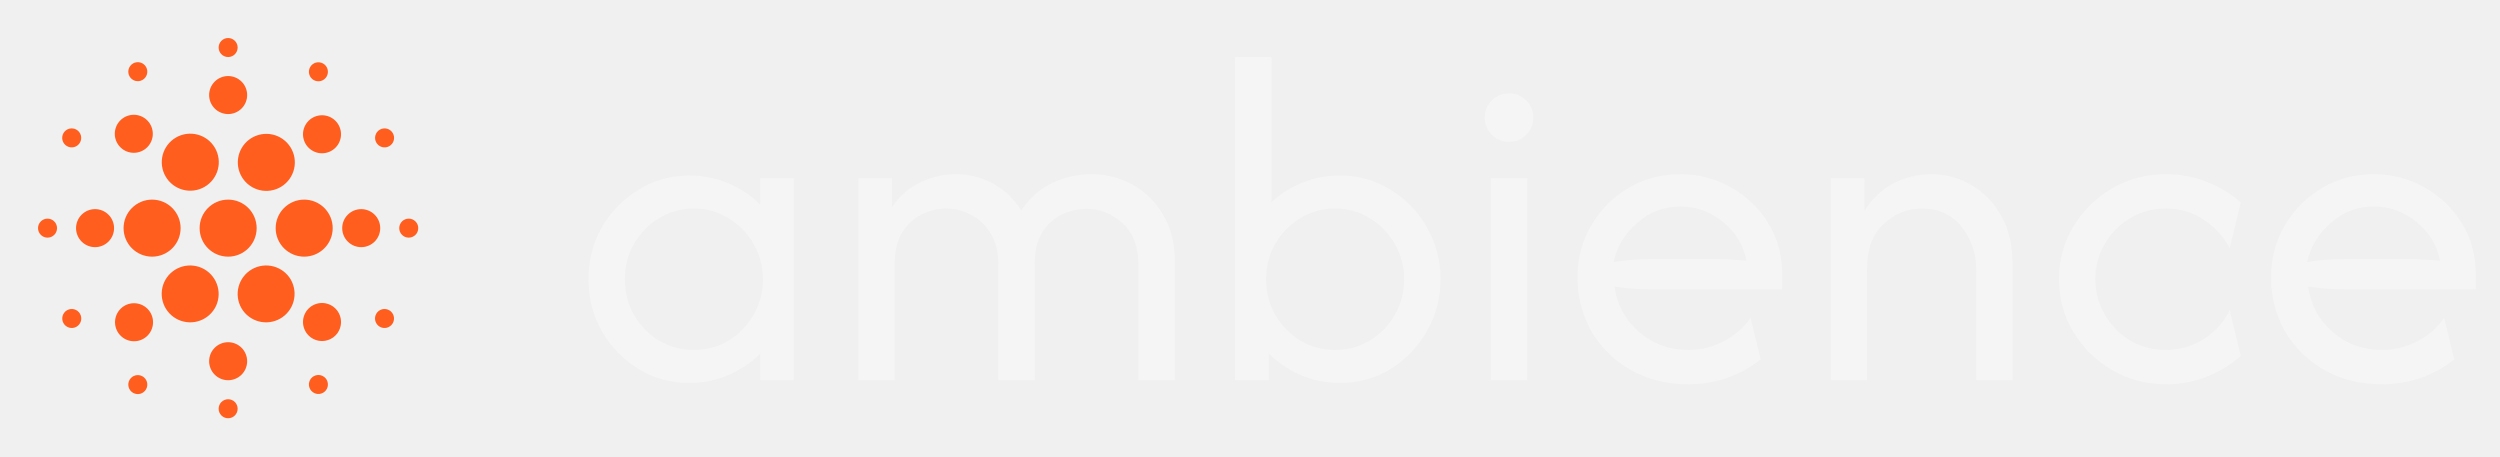
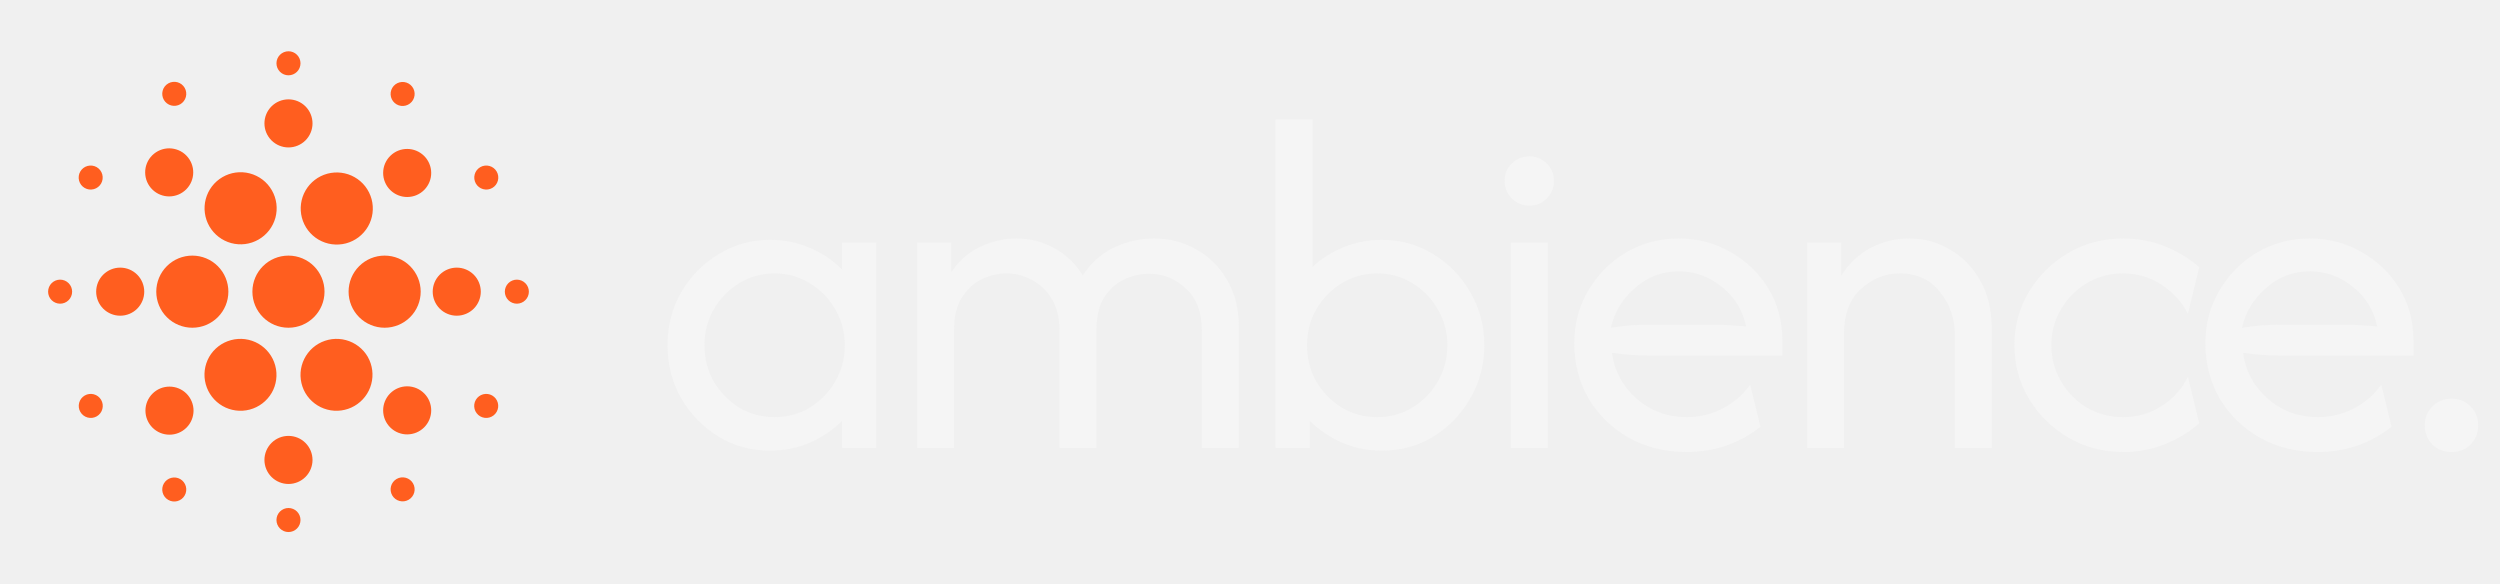
- <svg xmlns="http://www.w3.org/2000/svg" width="263" height="48" viewBox="0 0 263 48" fill="none">
-   <g clip-path="url(#clip0_131_179)">
-     <g clip-path="url(#clip1_131_179)">
-       <path d="M24 6C24.265 6 24.52 5.895 24.707 5.707C24.895 5.52 25 5.265 25 5C25 4.735 24.895 4.48 24.707 4.293C24.52 4.105 24.265 4 24 4C23.735 4 23.48 4.105 23.293 4.293C23.105 4.48 23 4.735 23 5C23 5.265 23.105 5.52 23.293 5.707C23.48 5.895 23.735 6 24 6ZM24 44C24.265 44 24.52 43.895 24.707 43.707C24.895 43.52 25 43.265 25 43C25 42.735 24.895 42.48 24.707 42.293C24.52 42.105 24.265 42 24 42C23.735 42 23.48 42.105 23.293 42.293C23.105 42.48 23 42.735 23 43C23 43.265 23.105 43.52 23.293 43.707C23.48 43.895 23.735 44 24 44ZM24 12C24.53 12 25.039 11.789 25.414 11.414C25.789 11.039 26 10.53 26 10C26 9.47 25.789 8.961 25.414 8.586C25.039 8.211 24.53 8 24 8C23.47 8 22.961 8.211 22.586 8.586C22.211 8.961 22 9.47 22 10C22 10.53 22.211 11.039 22.586 11.414C22.961 11.789 23.47 12 24 12ZM24 40C24.53 40 25.039 39.789 25.414 39.414C25.789 39.039 26 38.53 26 38C26 37.47 25.789 36.961 25.414 36.586C25.039 36.211 24.53 36 24 36C23.47 36 22.961 36.211 22.586 36.586C22.211 36.961 22 37.47 22 38C22 38.53 22.211 39.039 22.586 39.414C22.961 39.789 23.47 40 24 40ZM29.5 14.474C29.844 14.669 30.146 14.931 30.388 15.244C30.631 15.557 30.809 15.914 30.912 16.296C31.016 16.678 31.043 17.076 30.992 17.469C30.941 17.861 30.813 18.239 30.615 18.582C30.418 18.925 30.154 19.225 29.84 19.465C29.525 19.705 29.166 19.881 28.784 19.982C28.401 20.083 28.003 20.108 27.611 20.054C27.219 20.001 26.841 19.87 26.5 19.67C25.817 19.269 25.319 18.615 25.117 17.849C24.914 17.083 25.023 16.268 25.419 15.582C25.815 14.896 26.467 14.394 27.231 14.187C27.996 13.979 28.811 14.082 29.5 14.474ZM19 24C19 24.796 18.684 25.559 18.121 26.121C17.559 26.684 16.796 27 16 27C15.204 27 14.441 26.684 13.879 26.121C13.316 25.559 13 24.796 13 24C13 23.204 13.316 22.441 13.879 21.879C14.441 21.316 15.204 21 16 21C16.796 21 17.559 21.316 18.121 21.879C18.684 22.441 19 23.204 19 24ZM35 24C35 24.796 34.684 25.559 34.121 26.121C33.559 26.684 32.796 27 32 27C31.204 27 30.441 26.684 29.879 26.121C29.316 25.559 29 24.796 29 24C29 23.204 29.316 22.441 29.879 21.879C30.441 21.316 31.204 21 32 21C32.796 21 33.559 21.316 34.121 21.879C34.684 22.441 35 23.204 35 24ZM22.6 32.428C22.797 32.087 22.925 31.71 22.976 31.319C23.028 30.928 23.002 30.532 22.899 30.151C22.797 29.77 22.621 29.413 22.381 29.101C22.142 28.788 21.842 28.526 21.501 28.329C21.16 28.132 20.783 28.004 20.392 27.953C20.002 27.901 19.605 27.927 19.224 28.03C18.843 28.132 18.486 28.308 18.174 28.548C17.861 28.788 17.599 29.087 17.402 29.428C17.011 30.117 16.907 30.932 17.115 31.697C17.322 32.461 17.824 33.113 18.51 33.509C19.196 33.905 20.011 34.014 20.777 33.811C21.543 33.609 22.197 33.111 22.598 32.428H22.6ZM30.6 29.428C30.403 29.087 30.141 28.788 29.828 28.548C29.515 28.308 29.159 28.132 28.778 28.03C28.398 27.927 28 27.901 27.61 27.953C27.219 28.004 26.842 28.132 26.501 28.329C26.16 28.526 25.86 28.788 25.621 29.101C25.381 29.413 25.205 29.77 25.103 30.151C25 30.532 24.974 30.928 25.026 31.319C25.077 31.71 25.205 32.087 25.402 32.428C25.803 33.111 26.457 33.609 27.223 33.811C27.989 34.014 28.804 33.905 29.49 33.509C30.176 33.113 30.678 32.461 30.885 31.697C31.093 30.932 30.989 30.117 30.598 29.428H30.6ZM18.5 14.474C18.841 14.274 19.219 14.143 19.611 14.09C20.003 14.036 20.401 14.061 20.784 14.162C21.166 14.263 21.525 14.439 21.84 14.679C22.154 14.919 22.418 15.219 22.615 15.562C22.813 15.905 22.941 16.283 22.992 16.675C23.043 17.068 23.016 17.466 22.912 17.848C22.809 18.23 22.631 18.587 22.388 18.9C22.146 19.213 21.844 19.474 21.5 19.67C20.811 20.062 19.996 20.165 19.231 19.957C18.467 19.75 17.815 19.248 17.419 18.562C17.023 17.876 16.914 17.061 17.117 16.295C17.319 15.529 17.817 14.875 18.5 14.474ZM35.314 15.514C35.13 15.705 34.909 15.857 34.665 15.962C34.421 16.067 34.158 16.122 33.893 16.125C33.627 16.127 33.364 16.076 33.118 15.976C32.872 15.875 32.649 15.727 32.461 15.539C32.273 15.351 32.125 15.128 32.024 14.882C31.924 14.636 31.873 14.373 31.875 14.107C31.878 13.842 31.933 13.579 32.038 13.335C32.143 13.091 32.295 12.87 32.486 12.686C32.863 12.322 33.368 12.12 33.893 12.125C34.417 12.129 34.919 12.339 35.29 12.71C35.66 13.081 35.871 13.583 35.875 14.107C35.88 14.632 35.678 15.137 35.314 15.514ZM15.514 35.314C15.328 35.5 15.108 35.647 14.865 35.747C14.622 35.848 14.362 35.9 14.099 35.899C13.837 35.899 13.576 35.847 13.334 35.747C13.091 35.646 12.871 35.499 12.685 35.313C12.499 35.127 12.352 34.907 12.252 34.664C12.151 34.421 12.1 34.161 12.1 33.898C12.1 33.636 12.152 33.376 12.252 33.133C12.353 32.89 12.5 32.67 12.686 32.484C13.061 32.109 13.57 31.898 14.101 31.899C14.631 31.899 15.14 32.11 15.515 32.485C15.89 32.86 16.101 33.369 16.1 33.9C16.1 34.43 15.889 34.939 15.514 35.314ZM36 24C36 24.53 36.211 25.039 36.586 25.414C36.961 25.789 37.47 26 38 26C38.53 26 39.039 25.789 39.414 25.414C39.789 25.039 40 24.53 40 24C40 23.47 39.789 22.961 39.414 22.586C39.039 22.211 38.53 22 38 22C37.47 22 36.961 22.211 36.586 22.586C36.211 22.961 36 23.47 36 24ZM8 24C8 24.53 8.211 25.039 8.586 25.414C8.961 25.789 9.47 26 10 26C10.53 26 11.039 25.789 11.414 25.414C11.789 25.039 12 24.53 12 24C12 23.47 11.789 22.961 11.414 22.586C11.039 22.211 10.53 22 10 22C9.47 22 8.961 22.211 8.586 22.586C8.211 22.961 8 23.47 8 24ZM32.486 35.314C32.295 35.13 32.143 34.909 32.038 34.665C31.933 34.421 31.878 34.158 31.875 33.893C31.873 33.627 31.924 33.364 32.024 33.118C32.125 32.872 32.273 32.649 32.461 32.461C32.649 32.273 32.872 32.125 33.118 32.024C33.364 31.924 33.627 31.873 33.893 31.875C34.158 31.878 34.421 31.933 34.665 32.038C34.909 32.143 35.13 32.295 35.314 32.486C35.678 32.863 35.88 33.368 35.875 33.893C35.871 34.417 35.66 34.919 35.29 35.29C34.919 35.66 34.417 35.871 33.893 35.875C33.368 35.88 32.863 35.678 32.486 35.314ZM12.686 15.514C12.495 15.329 12.343 15.109 12.238 14.865C12.133 14.621 12.078 14.358 12.075 14.093C12.073 13.827 12.124 13.564 12.224 13.318C12.325 13.072 12.473 12.849 12.661 12.661C12.849 12.473 13.072 12.325 13.318 12.224C13.564 12.124 13.827 12.073 14.093 12.075C14.358 12.078 14.621 12.133 14.865 12.238C15.109 12.343 15.329 12.495 15.514 12.686C15.878 13.063 16.08 13.568 16.075 14.093C16.071 14.617 15.861 15.119 15.49 15.49C15.119 15.861 14.617 16.071 14.093 16.075C13.568 16.08 13.063 15.878 12.686 15.514ZM34.366 8.046C34.301 8.161 34.214 8.261 34.109 8.342C34.005 8.423 33.886 8.482 33.759 8.517C33.631 8.551 33.499 8.56 33.368 8.543C33.237 8.526 33.111 8.484 32.997 8.418C32.883 8.352 32.782 8.264 32.702 8.159C32.622 8.054 32.564 7.935 32.53 7.807C32.496 7.68 32.488 7.547 32.506 7.416C32.524 7.286 32.567 7.16 32.634 7.046C32.767 6.818 32.986 6.652 33.241 6.585C33.496 6.517 33.768 6.554 33.997 6.686C34.225 6.818 34.393 7.035 34.462 7.29C34.531 7.545 34.496 7.816 34.366 8.046ZM15.366 40.954C15.301 41.069 15.214 41.169 15.109 41.25C15.005 41.331 14.886 41.39 14.759 41.425C14.631 41.459 14.499 41.468 14.368 41.451C14.237 41.434 14.111 41.392 13.997 41.326C13.883 41.26 13.782 41.172 13.702 41.067C13.622 40.962 13.564 40.843 13.53 40.715C13.496 40.588 13.488 40.455 13.506 40.324C13.524 40.194 13.567 40.068 13.634 39.954C13.768 39.726 13.986 39.56 14.241 39.493C14.496 39.425 14.768 39.462 14.997 39.594C15.225 39.726 15.393 39.943 15.462 40.198C15.531 40.453 15.496 40.724 15.366 40.954ZM39.588 15C39.653 15.115 39.74 15.215 39.845 15.296C39.949 15.377 40.068 15.436 40.195 15.471C40.323 15.505 40.455 15.514 40.586 15.497C40.717 15.48 40.843 15.438 40.957 15.372C41.072 15.306 41.172 15.218 41.252 15.113C41.332 15.008 41.39 14.889 41.424 14.761C41.458 14.634 41.466 14.501 41.448 14.37C41.43 14.24 41.387 14.114 41.32 14C41.187 13.772 40.968 13.607 40.713 13.539C40.458 13.472 40.186 13.508 39.957 13.64C39.729 13.772 39.561 13.989 39.492 14.244C39.423 14.499 39.458 14.77 39.588 15ZM6.68 34C6.745 34.115 6.832 34.215 6.937 34.296C7.041 34.377 7.16 34.436 7.287 34.471C7.415 34.505 7.547 34.514 7.678 34.497C7.809 34.48 7.935 34.438 8.049 34.372C8.164 34.306 8.264 34.218 8.344 34.113C8.424 34.008 8.482 33.889 8.516 33.761C8.55 33.634 8.558 33.501 8.54 33.37C8.522 33.24 8.479 33.114 8.412 33C8.278 32.772 8.06 32.606 7.805 32.539C7.55 32.471 7.278 32.508 7.049 32.64C6.821 32.772 6.653 32.989 6.584 33.244C6.515 33.499 6.549 33.77 6.68 34ZM43 25C42.735 25 42.48 24.895 42.293 24.707C42.105 24.52 42 24.265 42 24C42 23.735 42.105 23.48 42.293 23.293C42.48 23.105 42.735 23 43 23C43.265 23 43.52 23.105 43.707 23.293C43.895 23.48 44 23.735 44 24C44 24.265 43.895 24.52 43.707 24.707C43.52 24.895 43.265 25 43 25ZM5 25C4.735 25 4.48 24.895 4.293 24.707C4.105 24.52 4 24.265 4 24C4 23.735 4.105 23.48 4.293 23.293C4.48 23.105 4.735 23 5 23C5.265 23 5.52 23.105 5.707 23.293C5.895 23.48 6 23.735 6 24C6 24.265 5.895 24.52 5.707 24.707C5.52 24.895 5.265 25 5 25ZM39.588 33C39.521 33.114 39.478 33.24 39.46 33.37C39.442 33.501 39.45 33.634 39.484 33.761C39.518 33.889 39.576 34.008 39.656 34.113C39.736 34.218 39.837 34.306 39.951 34.372C40.065 34.438 40.191 34.48 40.322 34.497C40.453 34.514 40.585 34.505 40.713 34.471C40.84 34.436 40.959 34.377 41.063 34.296C41.168 34.215 41.255 34.115 41.32 34C41.45 33.77 41.485 33.499 41.416 33.244C41.347 32.989 41.179 32.772 40.951 32.64C40.722 32.508 40.45 32.471 40.195 32.539C39.94 32.606 39.721 32.772 39.588 33ZM6.68 14C6.613 14.114 6.57 14.24 6.552 14.37C6.534 14.501 6.542 14.634 6.576 14.761C6.61 14.889 6.668 15.008 6.748 15.113C6.828 15.218 6.928 15.306 7.043 15.372C7.157 15.438 7.283 15.48 7.414 15.497C7.545 15.514 7.677 15.505 7.805 15.471C7.932 15.436 8.051 15.377 8.155 15.296C8.26 15.215 8.347 15.115 8.412 15C8.543 14.77 8.577 14.499 8.508 14.244C8.439 13.989 8.271 13.772 8.043 13.64C7.814 13.508 7.542 13.472 7.287 13.539C7.032 13.607 6.814 13.772 6.68 14ZM32.634 40.954C32.567 40.84 32.524 40.714 32.506 40.584C32.488 40.453 32.496 40.32 32.53 40.193C32.564 40.065 32.622 39.946 32.702 39.841C32.782 39.736 32.883 39.648 32.997 39.582C33.111 39.516 33.237 39.474 33.368 39.457C33.499 39.44 33.631 39.449 33.759 39.483C33.886 39.518 34.005 39.577 34.109 39.658C34.214 39.739 34.301 39.839 34.366 39.954C34.496 40.184 34.531 40.455 34.462 40.71C34.393 40.965 34.225 41.182 33.997 41.314C33.768 41.446 33.496 41.483 33.241 41.415C32.986 41.347 32.767 41.182 32.634 40.954ZM13.634 8.046C13.567 7.932 13.524 7.806 13.506 7.676C13.488 7.545 13.496 7.412 13.53 7.285C13.564 7.157 13.622 7.038 13.702 6.933C13.782 6.828 13.883 6.74 13.997 6.674C14.111 6.608 14.237 6.566 14.368 6.549C14.499 6.532 14.631 6.541 14.759 6.575C14.886 6.61 15.005 6.669 15.109 6.75C15.214 6.831 15.301 6.931 15.366 7.046C15.496 7.276 15.531 7.547 15.462 7.802C15.393 8.057 15.225 8.274 14.997 8.406C14.768 8.538 14.496 8.575 14.241 8.507C13.986 8.44 13.768 8.274 13.634 8.046Z" fill="#FF5E1F" />
-       <circle cx="24" cy="24" r="3" fill="#FF5E1F" />
+ <svg xmlns="http://www.w3.org/2000/svg" width="120" height="28" viewBox="0 0 120 28" fill="none">
+   <g clip-path="url(#clip0_133_207)">
+     <g clip-path="url(#clip1_133_207)">
+       <path d="M13.847 3.615C14 3.615 14.147 3.554 14.255 3.446C14.363 3.338 14.424 3.191 14.424 3.038C14.424 2.885 14.363 2.739 14.255 2.63C14.147 2.522 14 2.461 13.847 2.461C13.694 2.461 13.547 2.522 13.439 2.63C13.331 2.739 13.27 2.885 13.27 3.038C13.27 3.191 13.331 3.338 13.439 3.446C13.547 3.554 13.694 3.615 13.847 3.615ZM13.847 25.538C14 25.538 14.147 25.478 14.255 25.369C14.363 25.261 14.424 25.114 14.424 24.961C14.424 24.808 14.363 24.662 14.255 24.553C14.147 24.445 14 24.384 13.847 24.384C13.694 24.384 13.547 24.445 13.439 24.553C13.331 24.662 13.27 24.808 13.27 24.961C13.27 25.114 13.331 25.261 13.439 25.369C13.547 25.478 13.694 25.538 13.847 25.538ZM13.847 7.077C14.153 7.077 14.447 6.955 14.663 6.739C14.879 6.522 15.001 6.229 15.001 5.923C15.001 5.617 14.879 5.323 14.663 5.107C14.447 4.891 14.153 4.769 13.847 4.769C13.541 4.769 13.248 4.891 13.031 5.107C12.815 5.323 12.693 5.617 12.693 5.923C12.693 6.229 12.815 6.522 13.031 6.739C13.248 6.955 13.541 7.077 13.847 7.077ZM13.847 23.231C14.153 23.231 14.447 23.109 14.663 22.893C14.879 22.676 15.001 22.383 15.001 22.077C15.001 21.771 14.879 21.477 14.663 21.261C14.447 21.044 14.153 20.923 13.847 20.923C13.541 20.923 13.248 21.044 13.031 21.261C12.815 21.477 12.693 21.771 12.693 22.077C12.693 22.383 12.815 22.676 13.031 22.893C13.248 23.109 13.541 23.231 13.847 23.231ZM17.02 8.504C17.219 8.617 17.393 8.768 17.533 8.948C17.672 9.129 17.775 9.335 17.835 9.555C17.895 9.776 17.91 10.005 17.881 10.232C17.852 10.458 17.778 10.676 17.664 10.874C17.549 11.072 17.397 11.245 17.216 11.384C17.035 11.522 16.828 11.624 16.607 11.682C16.386 11.74 16.156 11.754 15.93 11.723C15.704 11.693 15.486 11.617 15.289 11.502C14.895 11.271 14.608 10.893 14.491 10.451C14.375 10.009 14.437 9.539 14.666 9.143C14.894 8.748 15.27 8.458 15.711 8.338C16.152 8.219 16.623 8.278 17.02 8.504ZM10.962 14C10.962 14.459 10.78 14.899 10.456 15.224C10.131 15.548 9.691 15.731 9.232 15.731C8.773 15.731 8.332 15.548 8.008 15.224C7.683 14.899 7.501 14.459 7.501 14C7.501 13.541 7.683 13.101 8.008 12.776C8.332 12.451 8.773 12.269 9.232 12.269C9.691 12.269 10.131 12.451 10.456 12.776C10.78 13.101 10.962 13.541 10.962 14ZM20.193 14C20.193 14.459 20.011 14.899 19.686 15.224C19.362 15.548 18.922 15.731 18.462 15.731C18.003 15.731 17.563 15.548 17.239 15.224C16.914 14.899 16.732 14.459 16.732 14C16.732 13.541 16.914 13.101 17.239 12.776C17.563 12.451 18.003 12.269 18.462 12.269C18.922 12.269 19.362 12.451 19.686 12.776C20.011 13.101 20.193 13.541 20.193 14ZM13.039 18.862C13.153 18.665 13.227 18.448 13.256 18.223C13.286 17.997 13.271 17.768 13.212 17.549C13.153 17.329 13.052 17.123 12.913 16.943C12.775 16.762 12.602 16.611 12.405 16.497C12.208 16.384 11.991 16.31 11.766 16.28C11.54 16.251 11.311 16.266 11.092 16.325C10.872 16.384 10.666 16.485 10.486 16.623C10.306 16.762 10.154 16.934 10.04 17.131C9.815 17.529 9.755 17.999 9.875 18.44C9.995 18.881 10.284 19.257 10.68 19.486C11.075 19.714 11.546 19.777 11.988 19.66C12.429 19.543 12.807 19.256 13.038 18.862H13.039ZM17.655 17.131C17.541 16.934 17.39 16.762 17.209 16.623C17.029 16.485 16.823 16.384 16.604 16.325C16.384 16.266 16.155 16.251 15.93 16.28C15.704 16.31 15.487 16.384 15.29 16.497C15.093 16.611 14.92 16.762 14.782 16.943C14.644 17.123 14.542 17.329 14.483 17.549C14.424 17.768 14.409 17.997 14.439 18.223C14.469 18.448 14.542 18.665 14.656 18.862C14.887 19.256 15.265 19.543 15.707 19.66C16.148 19.777 16.619 19.714 17.014 19.486C17.41 19.257 17.7 18.881 17.819 18.44C17.939 17.999 17.88 17.529 17.654 17.131H17.655ZM10.674 8.504C10.871 8.389 11.089 8.313 11.315 8.282C11.541 8.251 11.771 8.266 11.992 8.324C12.212 8.382 12.419 8.484 12.601 8.622C12.782 8.761 12.934 8.934 13.048 9.132C13.162 9.329 13.236 9.548 13.266 9.774C13.295 10.001 13.279 10.23 13.22 10.451C13.16 10.671 13.057 10.877 12.917 11.058C12.777 11.238 12.603 11.389 12.405 11.502C12.007 11.728 11.537 11.787 11.096 11.668C10.655 11.548 10.279 11.258 10.05 10.863C9.822 10.467 9.759 9.997 9.876 9.555C9.993 9.113 10.28 8.735 10.674 8.504ZM20.374 9.104C20.268 9.214 20.141 9.302 20 9.363C19.859 9.423 19.708 9.455 19.554 9.456C19.401 9.458 19.249 9.428 19.108 9.37C18.966 9.312 18.837 9.227 18.729 9.118C18.62 9.01 18.535 8.881 18.477 8.739C18.419 8.598 18.389 8.446 18.391 8.293C18.392 8.139 18.424 7.988 18.484 7.847C18.545 7.706 18.633 7.579 18.743 7.473C18.96 7.262 19.252 7.146 19.554 7.149C19.857 7.151 20.146 7.273 20.36 7.487C20.574 7.701 20.696 7.99 20.698 8.293C20.701 8.595 20.584 8.886 20.374 9.104ZM8.951 20.527C8.844 20.634 8.717 20.719 8.577 20.777C8.437 20.835 8.287 20.865 8.135 20.865C7.984 20.865 7.833 20.835 7.693 20.777C7.553 20.719 7.426 20.634 7.319 20.527C7.212 20.419 7.127 20.292 7.069 20.152C7.011 20.012 6.981 19.862 6.981 19.71C6.981 19.559 7.011 19.409 7.069 19.269C7.127 19.129 7.213 19.002 7.32 18.895C7.536 18.678 7.83 18.557 8.136 18.557C8.442 18.557 8.736 18.679 8.952 18.895C9.168 19.112 9.29 19.405 9.29 19.711C9.289 20.017 9.168 20.311 8.951 20.527ZM20.77 14C20.77 14.306 20.892 14.599 21.108 14.816C21.325 15.032 21.618 15.154 21.924 15.154C22.23 15.154 22.523 15.032 22.74 14.816C22.956 14.599 23.078 14.306 23.078 14C23.078 13.694 22.956 13.4 22.74 13.184C22.523 12.968 22.23 12.846 21.924 12.846C21.618 12.846 21.325 12.968 21.108 13.184C20.892 13.4 20.77 13.694 20.77 14ZM4.616 14C4.616 14.306 4.738 14.599 4.954 14.816C5.171 15.032 5.464 15.154 5.77 15.154C6.076 15.154 6.37 15.032 6.586 14.816C6.802 14.599 6.924 14.306 6.924 14C6.924 13.694 6.802 13.4 6.586 13.184C6.37 12.968 6.076 12.846 5.77 12.846C5.464 12.846 5.171 12.968 4.954 13.184C4.738 13.4 4.616 13.694 4.616 14ZM18.743 20.527C18.633 20.421 18.545 20.293 18.484 20.153C18.424 20.012 18.392 19.86 18.391 19.707C18.389 19.554 18.419 19.402 18.477 19.26C18.535 19.119 18.62 18.99 18.729 18.881C18.837 18.773 18.966 18.687 19.108 18.629C19.249 18.571 19.401 18.542 19.554 18.543C19.708 18.545 19.859 18.577 20 18.637C20.141 18.698 20.268 18.785 20.374 18.896C20.584 19.113 20.701 19.405 20.698 19.707C20.696 20.01 20.574 20.299 20.36 20.513C20.146 20.727 19.857 20.848 19.554 20.851C19.252 20.854 18.96 20.737 18.743 20.527ZM7.32 9.104C7.21 8.998 7.122 8.87 7.061 8.73C7.001 8.589 6.969 8.437 6.968 8.284C6.966 8.131 6.995 7.979 7.053 7.837C7.111 7.695 7.197 7.567 7.305 7.458C7.414 7.35 7.543 7.264 7.684 7.206C7.826 7.148 7.978 7.119 8.131 7.12C8.285 7.122 8.436 7.154 8.577 7.214C8.718 7.274 8.845 7.362 8.951 7.473C9.161 7.69 9.278 7.982 9.275 8.284C9.273 8.587 9.151 8.876 8.937 9.09C8.723 9.304 8.434 9.425 8.131 9.428C7.829 9.431 7.537 9.314 7.32 9.104ZM19.827 4.796C19.79 4.862 19.739 4.92 19.679 4.966C19.619 5.013 19.55 5.047 19.477 5.067C19.404 5.087 19.327 5.092 19.252 5.083C19.176 5.073 19.103 5.048 19.037 5.01C18.972 4.972 18.914 4.921 18.868 4.861C18.821 4.801 18.788 4.732 18.768 4.658C18.749 4.584 18.744 4.508 18.754 4.432C18.765 4.357 18.79 4.284 18.828 4.219C18.905 4.087 19.031 3.992 19.178 3.953C19.326 3.914 19.482 3.935 19.614 4.011C19.746 4.087 19.843 4.212 19.883 4.359C19.923 4.506 19.903 4.663 19.827 4.796ZM8.866 23.781C8.828 23.847 8.778 23.905 8.718 23.952C8.658 23.998 8.589 24.033 8.516 24.053C8.442 24.073 8.365 24.078 8.29 24.068C8.215 24.058 8.142 24.034 8.076 23.995C8.01 23.957 7.952 23.907 7.906 23.846C7.86 23.786 7.826 23.717 7.807 23.643C7.787 23.57 7.782 23.493 7.793 23.418C7.803 23.342 7.828 23.27 7.867 23.204C7.944 23.073 8.07 22.977 8.217 22.938C8.364 22.899 8.521 22.92 8.653 22.996C8.785 23.072 8.881 23.198 8.921 23.345C8.961 23.492 8.941 23.649 8.866 23.781ZM22.84 8.808C22.878 8.874 22.928 8.932 22.988 8.978C23.048 9.025 23.117 9.059 23.191 9.079C23.264 9.099 23.341 9.104 23.416 9.095C23.491 9.085 23.564 9.06 23.63 9.022C23.696 8.984 23.754 8.933 23.8 8.873C23.846 8.812 23.88 8.743 23.899 8.67C23.919 8.596 23.924 8.52 23.913 8.444C23.903 8.369 23.878 8.296 23.839 8.231C23.762 8.099 23.636 8.004 23.489 7.965C23.342 7.926 23.185 7.947 23.053 8.023C22.921 8.099 22.825 8.224 22.785 8.371C22.745 8.518 22.765 8.675 22.84 8.808ZM3.855 19.769C3.892 19.835 3.943 19.893 4.003 19.94C4.063 19.986 4.132 20.021 4.205 20.041C4.279 20.061 4.355 20.066 4.431 20.056C4.506 20.046 4.579 20.022 4.645 19.984C4.711 19.946 4.768 19.895 4.815 19.834C4.861 19.774 4.895 19.705 4.914 19.631C4.933 19.558 4.938 19.481 4.928 19.406C4.918 19.33 4.892 19.258 4.854 19.192C4.777 19.061 4.651 18.965 4.504 18.926C4.356 18.887 4.2 18.908 4.068 18.984C3.936 19.061 3.839 19.186 3.8 19.333C3.76 19.48 3.779 19.637 3.855 19.769ZM24.809 14.577C24.656 14.577 24.509 14.516 24.401 14.408C24.293 14.3 24.232 14.153 24.232 14C24.232 13.847 24.293 13.7 24.401 13.592C24.509 13.484 24.656 13.423 24.809 13.423C24.962 13.423 25.108 13.484 25.216 13.592C25.325 13.7 25.386 13.847 25.386 14C25.386 14.153 25.325 14.3 25.216 14.408C25.108 14.516 24.962 14.577 24.809 14.577ZM2.886 14.577C2.733 14.577 2.586 14.516 2.478 14.408C2.369 14.3 2.309 14.153 2.309 14C2.309 13.847 2.369 13.7 2.478 13.592C2.586 13.484 2.733 13.423 2.886 13.423C3.039 13.423 3.185 13.484 3.293 13.592C3.402 13.7 3.462 13.847 3.462 14C3.462 14.153 3.402 14.3 3.293 14.408C3.185 14.516 3.039 14.577 2.886 14.577ZM22.84 19.192C22.802 19.258 22.776 19.33 22.766 19.406C22.756 19.481 22.761 19.558 22.78 19.631C22.799 19.705 22.833 19.774 22.88 19.834C22.926 19.895 22.983 19.946 23.049 19.984C23.115 20.022 23.188 20.046 23.264 20.056C23.339 20.066 23.416 20.061 23.489 20.041C23.562 20.021 23.631 19.986 23.691 19.94C23.751 19.893 23.802 19.835 23.839 19.769C23.915 19.637 23.934 19.48 23.895 19.333C23.855 19.186 23.758 19.061 23.626 18.984C23.494 18.908 23.338 18.887 23.19 18.926C23.043 18.965 22.917 19.061 22.84 19.192ZM3.855 8.231C3.816 8.296 3.791 8.369 3.781 8.444C3.771 8.52 3.775 8.596 3.795 8.67C3.814 8.743 3.848 8.812 3.894 8.873C3.94 8.933 3.998 8.984 4.064 9.022C4.13 9.06 4.203 9.085 4.278 9.095C4.354 9.104 4.43 9.099 4.504 9.079C4.577 9.059 4.646 9.025 4.706 8.978C4.766 8.932 4.816 8.874 4.854 8.808C4.929 8.675 4.949 8.518 4.909 8.371C4.869 8.224 4.773 8.099 4.641 8.023C4.509 7.947 4.352 7.926 4.205 7.965C4.058 8.004 3.932 8.099 3.855 8.231ZM18.828 23.781C18.79 23.715 18.765 23.643 18.754 23.567C18.744 23.492 18.749 23.415 18.768 23.342C18.788 23.268 18.821 23.199 18.868 23.139C18.914 23.078 18.972 23.028 19.037 22.99C19.103 22.952 19.176 22.927 19.252 22.917C19.327 22.907 19.404 22.913 19.477 22.933C19.55 22.952 19.619 22.987 19.679 23.033C19.739 23.08 19.79 23.138 19.827 23.204C19.903 23.337 19.923 23.493 19.883 23.64C19.843 23.787 19.746 23.913 19.614 23.989C19.482 24.065 19.326 24.086 19.178 24.047C19.031 24.008 18.905 23.913 18.828 23.781ZM7.867 4.796C7.828 4.73 7.803 4.657 7.793 4.582C7.782 4.507 7.787 4.43 7.807 4.356C7.826 4.283 7.86 4.214 7.906 4.153C7.952 4.093 8.01 4.042 8.076 4.004C8.142 3.966 8.215 3.942 8.29 3.932C8.365 3.922 8.442 3.927 8.516 3.947C8.589 3.967 8.658 4.001 8.718 4.048C8.778 4.095 8.828 4.153 8.866 4.219C8.941 4.351 8.961 4.508 8.921 4.655C8.881 4.802 8.785 4.927 8.653 5.004C8.521 5.08 8.364 5.101 8.217 5.062C8.07 5.023 7.944 4.927 7.867 4.796Z" fill="#FF5E1F" />
+       <circle cx="13.846" cy="14" r="1.731" fill="#FF5E1F" />
    </g>
-     <path d="M72.502 40.283C70.566 40.283 68.795 39.799 67.19 38.831C65.584 37.84 64.297 36.517 63.329 34.865C62.385 33.212 61.913 31.382 61.913 29.375C61.913 27.368 62.385 25.538 63.329 23.885C64.297 22.233 65.584 20.922 67.19 19.954C68.795 18.962 70.566 18.467 72.502 18.467C73.966 18.467 75.335 18.738 76.61 19.281C77.909 19.824 79.031 20.58 79.975 21.548V18.75H83.517V40H79.975V37.202C79.031 38.147 77.909 38.902 76.61 39.469C75.335 40.012 73.966 40.283 72.502 40.283ZM72.998 36.812C74.344 36.812 75.56 36.482 76.646 35.821C77.756 35.136 78.629 34.239 79.267 33.129C79.928 31.996 80.258 30.744 80.258 29.375C80.258 28.006 79.928 26.766 79.267 25.656C78.629 24.523 77.756 23.626 76.646 22.965C75.56 22.28 74.344 21.938 72.998 21.938C71.652 21.938 70.424 22.28 69.315 22.965C68.228 23.626 67.355 24.523 66.694 25.656C66.056 26.766 65.737 28.006 65.737 29.375C65.737 30.744 66.056 31.996 66.694 33.129C67.355 34.239 68.228 35.136 69.315 35.821C70.424 36.482 71.652 36.812 72.998 36.812ZM90.294 40V18.75H93.836V21.796C94.615 20.639 95.595 19.777 96.776 19.21C97.98 18.62 99.243 18.325 100.565 18.325C102.006 18.325 103.328 18.667 104.532 19.352C105.736 20.013 106.704 20.946 107.436 22.15C108.263 20.875 109.325 19.919 110.624 19.281C111.946 18.644 113.339 18.325 114.803 18.325C116.408 18.325 117.872 18.703 119.195 19.458C120.54 20.214 121.603 21.276 122.382 22.646C123.185 23.992 123.586 25.585 123.586 27.427V40H119.761V27.887C119.761 25.951 119.206 24.488 118.097 23.496C117.011 22.481 115.747 21.973 114.307 21.973C113.41 21.973 112.536 22.174 111.686 22.575C110.86 22.976 110.175 23.602 109.632 24.452C109.113 25.302 108.853 26.412 108.853 27.781V40H105.028V27.887C105.028 26.542 104.756 25.432 104.213 24.558C103.694 23.685 103.009 23.035 102.159 22.61C101.333 22.162 100.471 21.938 99.574 21.938C98.7 21.938 97.838 22.138 96.988 22.54C96.162 22.941 95.477 23.567 94.934 24.417C94.391 25.267 94.12 26.388 94.12 27.781V40H90.294ZM140.954 40.283C139.49 40.283 138.12 40.012 136.845 39.469C135.57 38.902 134.449 38.147 133.481 37.202V40H129.939V6H133.764V21.265C134.709 20.391 135.795 19.706 137.022 19.21C138.25 18.715 139.561 18.467 140.954 18.467C142.913 18.467 144.684 18.962 146.266 19.954C147.872 20.922 149.147 22.233 150.091 23.885C151.059 25.538 151.543 27.368 151.543 29.375C151.543 31.382 151.059 33.212 150.091 34.865C149.147 36.517 147.872 37.84 146.266 38.831C144.684 39.799 142.913 40.283 140.954 40.283ZM140.458 36.812C141.804 36.812 143.02 36.482 144.106 35.821C145.215 35.136 146.089 34.239 146.727 33.129C147.388 31.996 147.718 30.744 147.718 29.375C147.718 28.006 147.388 26.766 146.727 25.656C146.089 24.523 145.215 23.626 144.106 22.965C143.02 22.28 141.804 21.938 140.458 21.938C139.112 21.938 137.884 22.28 136.774 22.965C135.688 23.626 134.815 24.523 134.154 25.656C133.516 26.766 133.197 28.006 133.197 29.375C133.197 30.744 133.516 31.996 134.154 33.129C134.815 34.239 135.688 35.136 136.774 35.821C137.884 36.482 139.112 36.812 140.458 36.812ZM156.834 40V18.75H160.659V40H156.834ZM158.746 14.925C158.038 14.925 157.436 14.677 156.94 14.181C156.444 13.685 156.196 13.083 156.196 12.375C156.196 11.643 156.444 11.041 156.94 10.569C157.436 10.073 158.038 9.825 158.746 9.825C159.478 9.825 160.08 10.073 160.552 10.569C161.048 11.041 161.296 11.643 161.296 12.375C161.296 13.083 161.048 13.685 160.552 14.181C160.08 14.677 159.478 14.925 158.746 14.925ZM177.571 40.425C175.352 40.425 173.357 39.929 171.586 38.938C169.839 37.946 168.457 36.6 167.442 34.9C166.45 33.176 165.954 31.264 165.954 29.163C165.954 27.156 166.439 25.337 167.407 23.708C168.375 22.056 169.673 20.745 171.302 19.777C172.955 18.809 174.773 18.325 176.757 18.325C178.716 18.325 180.511 18.797 182.14 19.742C183.769 20.663 185.068 21.914 186.036 23.496C187.004 25.078 187.488 26.872 187.488 28.879V30.438H173.604C172.991 30.438 172.365 30.414 171.727 30.367C171.09 30.319 170.464 30.249 169.85 30.154C170.11 32.043 170.96 33.625 172.4 34.9C173.864 36.175 175.6 36.812 177.607 36.812C178.952 36.812 180.204 36.506 181.361 35.892C182.518 35.278 183.45 34.463 184.159 33.448L185.221 37.804C184.206 38.631 183.037 39.28 181.715 39.752C180.416 40.201 179.035 40.425 177.571 40.425ZM169.744 27.569C171.019 27.356 172.306 27.25 173.604 27.25H180.652C181.172 27.25 181.679 27.274 182.175 27.321C182.695 27.344 183.214 27.38 183.734 27.427C183.403 25.774 182.577 24.417 181.254 23.354C179.932 22.268 178.433 21.725 176.757 21.725C175.033 21.725 173.522 22.303 172.223 23.46C170.925 24.594 170.098 25.963 169.744 27.569ZM192.593 40V18.75H196.135V22.185C196.914 20.934 197.918 19.978 199.145 19.317C200.397 18.656 201.743 18.325 203.183 18.325C204.694 18.325 206.087 18.703 207.362 19.458C208.661 20.19 209.711 21.265 210.514 22.681C211.317 24.074 211.718 25.774 211.718 27.781V40H207.893V28.312C207.893 26.636 207.386 25.16 206.37 23.885C205.379 22.587 203.974 21.938 202.156 21.938C200.668 21.938 199.334 22.481 198.154 23.567C196.997 24.629 196.418 26.176 196.418 28.206V40H192.593ZM227.868 40.425C225.791 40.425 223.902 39.929 222.202 38.938C220.502 37.946 219.144 36.612 218.129 34.935C217.113 33.259 216.606 31.406 216.606 29.375C216.606 27.344 217.113 25.491 218.129 23.815C219.144 22.138 220.502 20.804 222.202 19.812C223.902 18.821 225.791 18.325 227.868 18.325C229.403 18.325 230.843 18.596 232.189 19.14C233.535 19.683 234.716 20.403 235.731 21.3L234.562 26.117C233.972 24.936 233.075 23.944 231.87 23.142C230.69 22.339 229.344 21.938 227.833 21.938C226.463 21.938 225.212 22.28 224.079 22.965C222.969 23.626 222.084 24.523 221.423 25.656C220.761 26.766 220.431 28.006 220.431 29.375C220.431 30.721 220.761 31.96 221.423 33.094C222.084 34.227 222.969 35.136 224.079 35.821C225.212 36.482 226.463 36.812 227.833 36.812C229.344 36.812 230.69 36.423 231.87 35.644C233.075 34.865 233.972 33.861 234.562 32.633L235.731 37.45C234.716 38.347 233.535 39.067 232.189 39.61C230.843 40.154 229.403 40.425 227.868 40.425ZM250.535 40.425C248.316 40.425 246.32 39.929 244.55 38.938C242.802 37.946 241.421 36.6 240.406 34.9C239.414 33.176 238.918 31.264 238.918 29.163C238.918 27.156 239.402 25.337 240.37 23.708C241.338 22.056 242.637 20.745 244.266 19.777C245.919 18.809 247.737 18.325 249.72 18.325C251.68 18.325 253.475 18.797 255.104 19.742C256.733 20.663 258.032 21.914 259 23.496C259.968 25.078 260.452 26.872 260.452 28.879V30.438H246.568C245.954 30.438 245.329 30.414 244.691 30.367C244.054 30.319 243.428 30.249 242.814 30.154C243.074 32.043 243.924 33.625 245.364 34.9C246.828 36.175 248.563 36.812 250.57 36.812C251.916 36.812 253.168 36.506 254.325 35.892C255.482 35.278 256.414 34.463 257.123 33.448L258.185 37.804C257.17 38.631 256.001 39.28 254.679 39.752C253.38 40.201 251.999 40.425 250.535 40.425ZM242.708 27.569C243.983 27.356 245.27 27.25 246.568 27.25H253.616C254.136 27.25 254.643 27.274 255.139 27.321C255.659 27.344 256.178 27.38 256.698 27.427C256.367 25.774 255.541 24.417 254.218 23.354C252.896 22.268 251.397 21.725 249.72 21.725C247.997 21.725 246.486 22.303 245.187 23.46C243.888 24.594 243.062 25.963 242.708 27.569Z" fill="#F5F5F5" />
+     <path d="M36.953 21.631C36.055 21.631 35.233 21.407 34.489 20.958C33.744 20.498 33.147 19.885 32.698 19.118C32.26 18.352 32.041 17.503 32.041 16.572C32.041 15.641 32.26 14.793 32.698 14.026C33.147 13.259 33.744 12.652 34.489 12.203C35.233 11.743 36.055 11.513 36.953 11.513C37.632 11.513 38.267 11.639 38.858 11.891C39.461 12.143 39.981 12.493 40.419 12.942V11.644H42.061V21.5H40.419V20.202C39.981 20.64 39.461 20.991 38.858 21.254C38.267 21.506 37.632 21.631 36.953 21.631ZM37.183 20.022C37.807 20.022 38.371 19.868 38.875 19.562C39.389 19.244 39.794 18.828 40.09 18.313C40.397 17.788 40.55 17.207 40.55 16.572C40.55 15.937 40.397 15.362 40.09 14.847C39.794 14.322 39.389 13.906 38.875 13.599C38.371 13.281 37.807 13.123 37.183 13.123C36.559 13.123 35.989 13.281 35.474 13.599C34.971 13.906 34.566 14.322 34.259 14.847C33.963 15.362 33.815 15.937 33.815 16.572C33.815 17.207 33.963 17.788 34.259 18.313C34.566 18.828 34.971 19.244 35.474 19.562C35.989 19.868 36.559 20.022 37.183 20.022ZM44.022 21.5V11.644H45.665V13.057C46.026 12.52 46.481 12.121 47.028 11.858C47.587 11.584 48.173 11.447 48.786 11.447C49.454 11.447 50.067 11.606 50.626 11.924C51.184 12.23 51.633 12.663 51.973 13.221C52.356 12.63 52.849 12.186 53.451 11.891C54.064 11.595 54.71 11.447 55.389 11.447C56.134 11.447 56.813 11.622 57.426 11.973C58.05 12.323 58.543 12.816 58.904 13.451C59.277 14.075 59.463 14.815 59.463 15.669V21.5H57.689V15.882C57.689 14.984 57.432 14.305 56.917 13.845C56.413 13.374 55.827 13.139 55.159 13.139C54.743 13.139 54.338 13.232 53.944 13.418C53.56 13.604 53.243 13.895 52.991 14.289C52.75 14.683 52.63 15.198 52.63 15.833V21.5H50.856V15.882C50.856 15.258 50.73 14.743 50.478 14.338C50.237 13.933 49.919 13.632 49.525 13.435C49.142 13.227 48.742 13.123 48.326 13.123C47.921 13.123 47.521 13.216 47.127 13.402C46.743 13.588 46.426 13.878 46.174 14.272C45.922 14.667 45.796 15.187 45.796 15.833V21.5H44.022ZM66.335 21.631C65.656 21.631 65.021 21.506 64.43 21.254C63.839 20.991 63.318 20.64 62.869 20.202V21.5H61.227V5.731H63.001V12.81C63.439 12.405 63.943 12.088 64.512 11.858C65.081 11.628 65.689 11.513 66.335 11.513C67.244 11.513 68.066 11.743 68.799 12.203C69.544 12.652 70.135 13.259 70.573 14.026C71.022 14.793 71.247 15.641 71.247 16.572C71.247 17.503 71.022 18.352 70.573 19.118C70.135 19.885 69.544 20.498 68.799 20.958C68.066 21.407 67.244 21.631 66.335 21.631ZM66.105 20.022C66.73 20.022 67.293 19.868 67.797 19.562C68.312 19.244 68.717 18.828 69.013 18.313C69.319 17.788 69.473 17.207 69.473 16.572C69.473 15.937 69.319 15.362 69.013 14.847C68.717 14.322 68.312 13.906 67.797 13.599C67.293 13.281 66.73 13.123 66.105 13.123C65.481 13.123 64.912 13.281 64.397 13.599C63.893 13.906 63.488 14.322 63.181 14.847C62.886 15.362 62.738 15.937 62.738 16.572C62.738 17.207 62.886 17.788 63.181 18.313C63.488 18.828 63.893 19.244 64.397 19.562C64.912 19.868 65.481 20.022 66.105 20.022ZM72.518 21.5V11.644H74.292V21.5H72.518ZM73.405 9.87C73.076 9.87 72.797 9.755 72.567 9.525C72.337 9.295 72.222 9.016 72.222 8.688C72.222 8.348 72.337 8.069 72.567 7.85C72.797 7.62 73.076 7.505 73.405 7.505C73.744 7.505 74.023 7.62 74.243 7.85C74.472 8.069 74.587 8.348 74.587 8.688C74.587 9.016 74.472 9.295 74.243 9.525C74.023 9.755 73.744 9.87 73.405 9.87ZM80.953 21.697C79.924 21.697 78.998 21.467 78.177 21.007C77.367 20.547 76.726 19.923 76.255 19.135C75.795 18.335 75.565 17.448 75.565 16.474C75.565 15.543 75.79 14.7 76.239 13.944C76.688 13.177 77.29 12.57 78.046 12.121C78.812 11.672 79.656 11.447 80.575 11.447C81.484 11.447 82.317 11.666 83.072 12.104C83.828 12.531 84.43 13.112 84.879 13.845C85.328 14.579 85.552 15.411 85.552 16.342V17.065H79.113C78.829 17.065 78.538 17.054 78.243 17.032C77.947 17.01 77.657 16.977 77.372 16.933C77.493 17.81 77.887 18.543 78.555 19.135C79.234 19.726 80.039 20.022 80.97 20.022C81.594 20.022 82.174 19.879 82.711 19.595C83.247 19.31 83.68 18.932 84.008 18.461L84.501 20.482C84.03 20.865 83.488 21.166 82.875 21.385C82.273 21.593 81.632 21.697 80.953 21.697ZM77.323 15.734C77.914 15.636 78.511 15.586 79.113 15.586H82.382C82.623 15.586 82.859 15.598 83.089 15.619C83.329 15.63 83.57 15.647 83.811 15.669C83.658 14.902 83.275 14.272 82.662 13.78C82.048 13.276 81.353 13.024 80.575 13.024C79.776 13.024 79.075 13.292 78.473 13.829C77.871 14.355 77.487 14.99 77.323 15.734ZM86.738 21.5V11.644H88.38V13.238C88.742 12.657 89.207 12.214 89.777 11.907C90.357 11.6 90.981 11.447 91.649 11.447C92.35 11.447 92.996 11.622 93.588 11.973C94.19 12.312 94.677 12.81 95.049 13.467C95.422 14.114 95.608 14.902 95.608 15.833V21.5H93.834V16.079C93.834 15.302 93.599 14.617 93.128 14.026C92.668 13.424 92.016 13.123 91.173 13.123C90.483 13.123 89.864 13.374 89.317 13.878C88.78 14.371 88.512 15.088 88.512 16.03V21.5H86.738ZM101.916 21.697C100.952 21.697 100.076 21.467 99.287 21.007C98.499 20.547 97.869 19.929 97.398 19.151C96.927 18.373 96.692 17.514 96.692 16.572C96.692 15.63 96.927 14.771 97.398 13.993C97.869 13.216 98.499 12.597 99.287 12.137C100.076 11.677 100.952 11.447 101.916 11.447C102.627 11.447 103.295 11.573 103.92 11.825C104.544 12.077 105.091 12.411 105.562 12.827L105.02 15.061C104.746 14.513 104.33 14.053 103.772 13.681C103.224 13.309 102.6 13.123 101.899 13.123C101.264 13.123 100.684 13.281 100.158 13.599C99.643 13.906 99.233 14.322 98.926 14.847C98.619 15.362 98.466 15.937 98.466 16.572C98.466 17.196 98.619 17.771 98.926 18.297C99.233 18.823 99.643 19.244 100.158 19.562C100.684 19.868 101.264 20.022 101.899 20.022C102.6 20.022 103.224 19.841 103.772 19.48C104.33 19.118 104.746 18.653 105.02 18.083L105.562 20.317C105.091 20.733 104.544 21.067 103.92 21.319C103.295 21.571 102.627 21.697 101.916 21.697ZM111.246 21.697C110.216 21.697 109.291 21.467 108.47 21.007C107.659 20.547 107.019 19.923 106.548 19.135C106.088 18.335 105.858 17.448 105.858 16.474C105.858 15.543 106.082 14.7 106.531 13.944C106.98 13.177 107.583 12.57 108.338 12.121C109.105 11.672 109.948 11.447 110.868 11.447C111.777 11.447 112.609 11.666 113.365 12.104C114.12 12.531 114.723 13.112 115.172 13.845C115.621 14.579 115.845 15.411 115.845 16.342V17.065H109.406C109.121 17.065 108.831 17.054 108.535 17.032C108.24 17.01 107.95 16.977 107.665 16.933C107.785 17.81 108.18 18.543 108.848 19.135C109.526 19.726 110.331 20.022 111.262 20.022C111.886 20.022 112.467 19.879 113.003 19.595C113.54 19.31 113.973 18.932 114.301 18.461L114.794 20.482C114.323 20.865 113.781 21.166 113.168 21.385C112.565 21.593 111.925 21.697 111.246 21.697ZM107.616 15.734C108.207 15.636 108.804 15.586 109.406 15.586H112.675C112.916 15.586 113.151 15.598 113.381 15.619C113.622 15.63 113.863 15.647 114.104 15.669C113.951 14.902 113.567 14.272 112.954 13.78C112.341 13.276 111.645 13.024 110.868 13.024C110.069 13.024 109.368 13.292 108.765 13.829C108.163 14.355 107.78 14.99 107.616 15.734ZM117.671 21.697C117.31 21.697 117.003 21.577 116.751 21.336C116.51 21.084 116.39 20.777 116.39 20.416C116.39 20.055 116.51 19.753 116.751 19.512C117.003 19.261 117.31 19.135 117.671 19.135C118.043 19.135 118.35 19.261 118.591 19.512C118.832 19.753 118.952 20.055 118.952 20.416C118.952 20.777 118.832 21.084 118.591 21.336C118.35 21.577 118.043 21.697 117.671 21.697Z" fill="#F5F5F5" />
  </g>
  <defs>
-     <clipPath id="clip0_131_179">
-       <rect width="263" height="48" fill="white" />
+     <clipPath id="clip0_133_207">
+       <rect width="120" height="27.692" fill="white" transform="translate(0 0.153809)" />
    </clipPath>
-     <clipPath id="clip1_131_179">
-       <rect width="48" height="48" fill="white" />
+     <clipPath id="clip1_133_207">
+       <rect width="27.692" height="27.692" fill="white" transform="translate(0 0.153809)" />
    </clipPath>
  </defs>
</svg>
